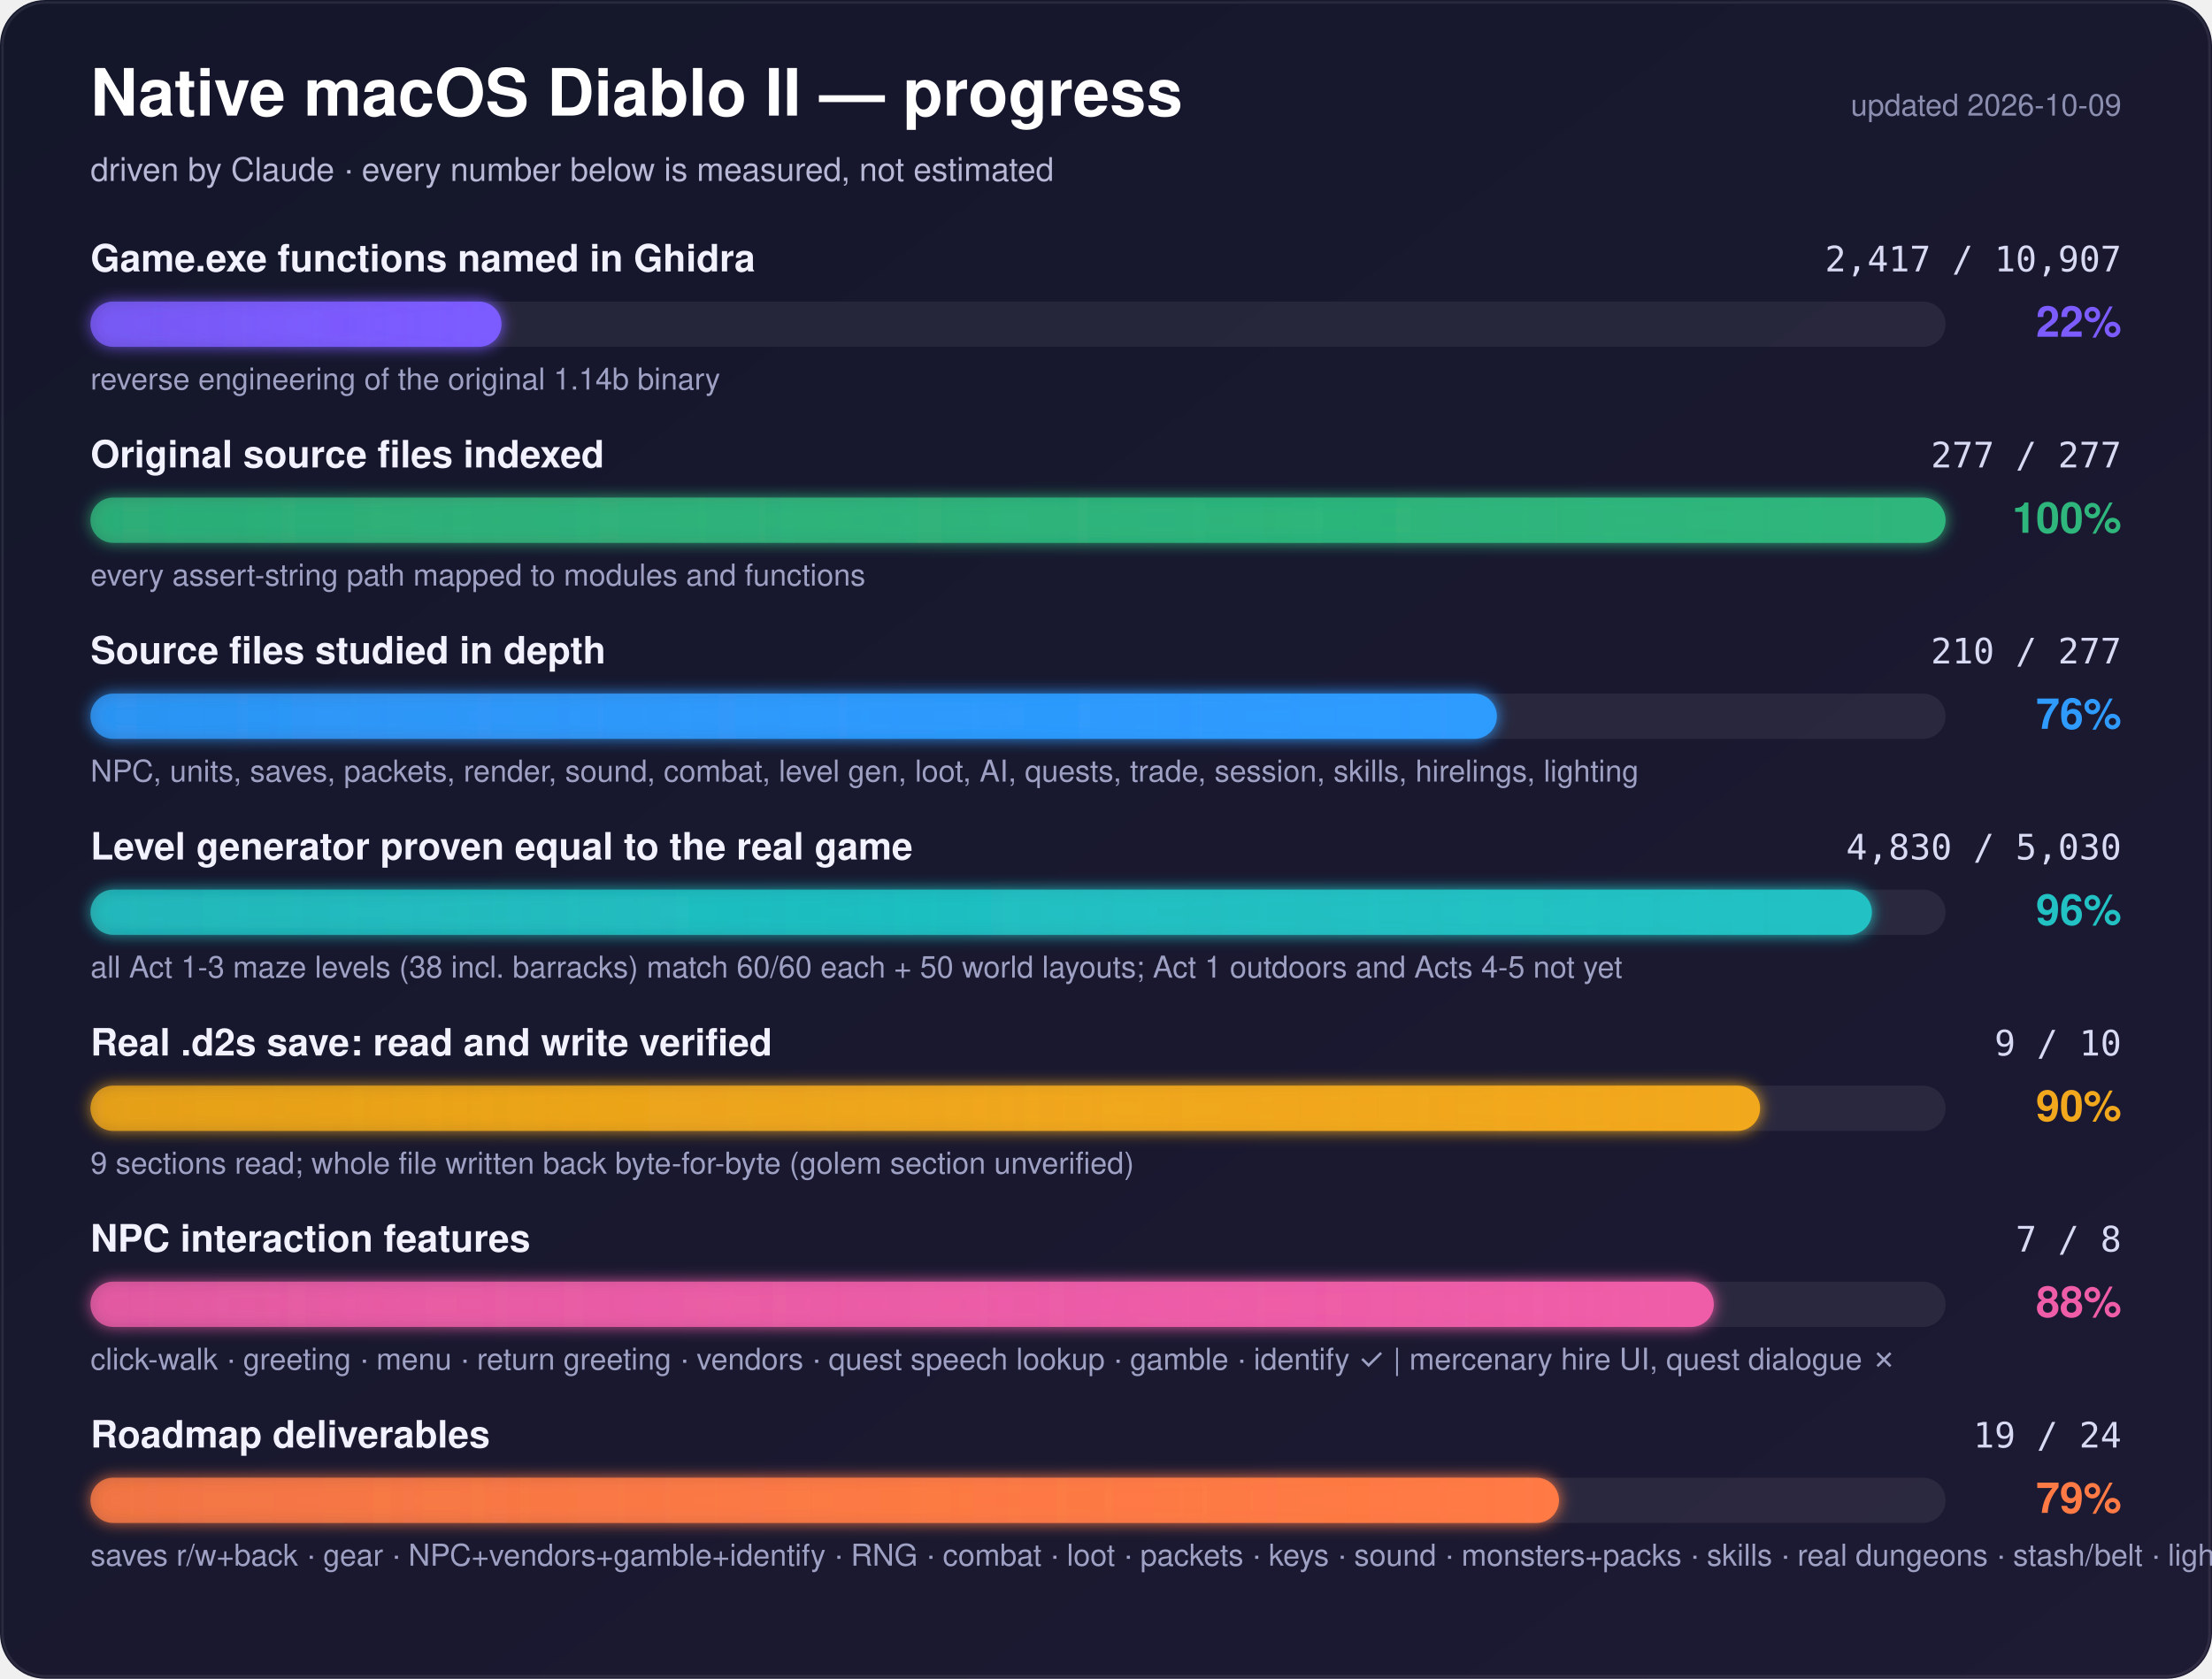
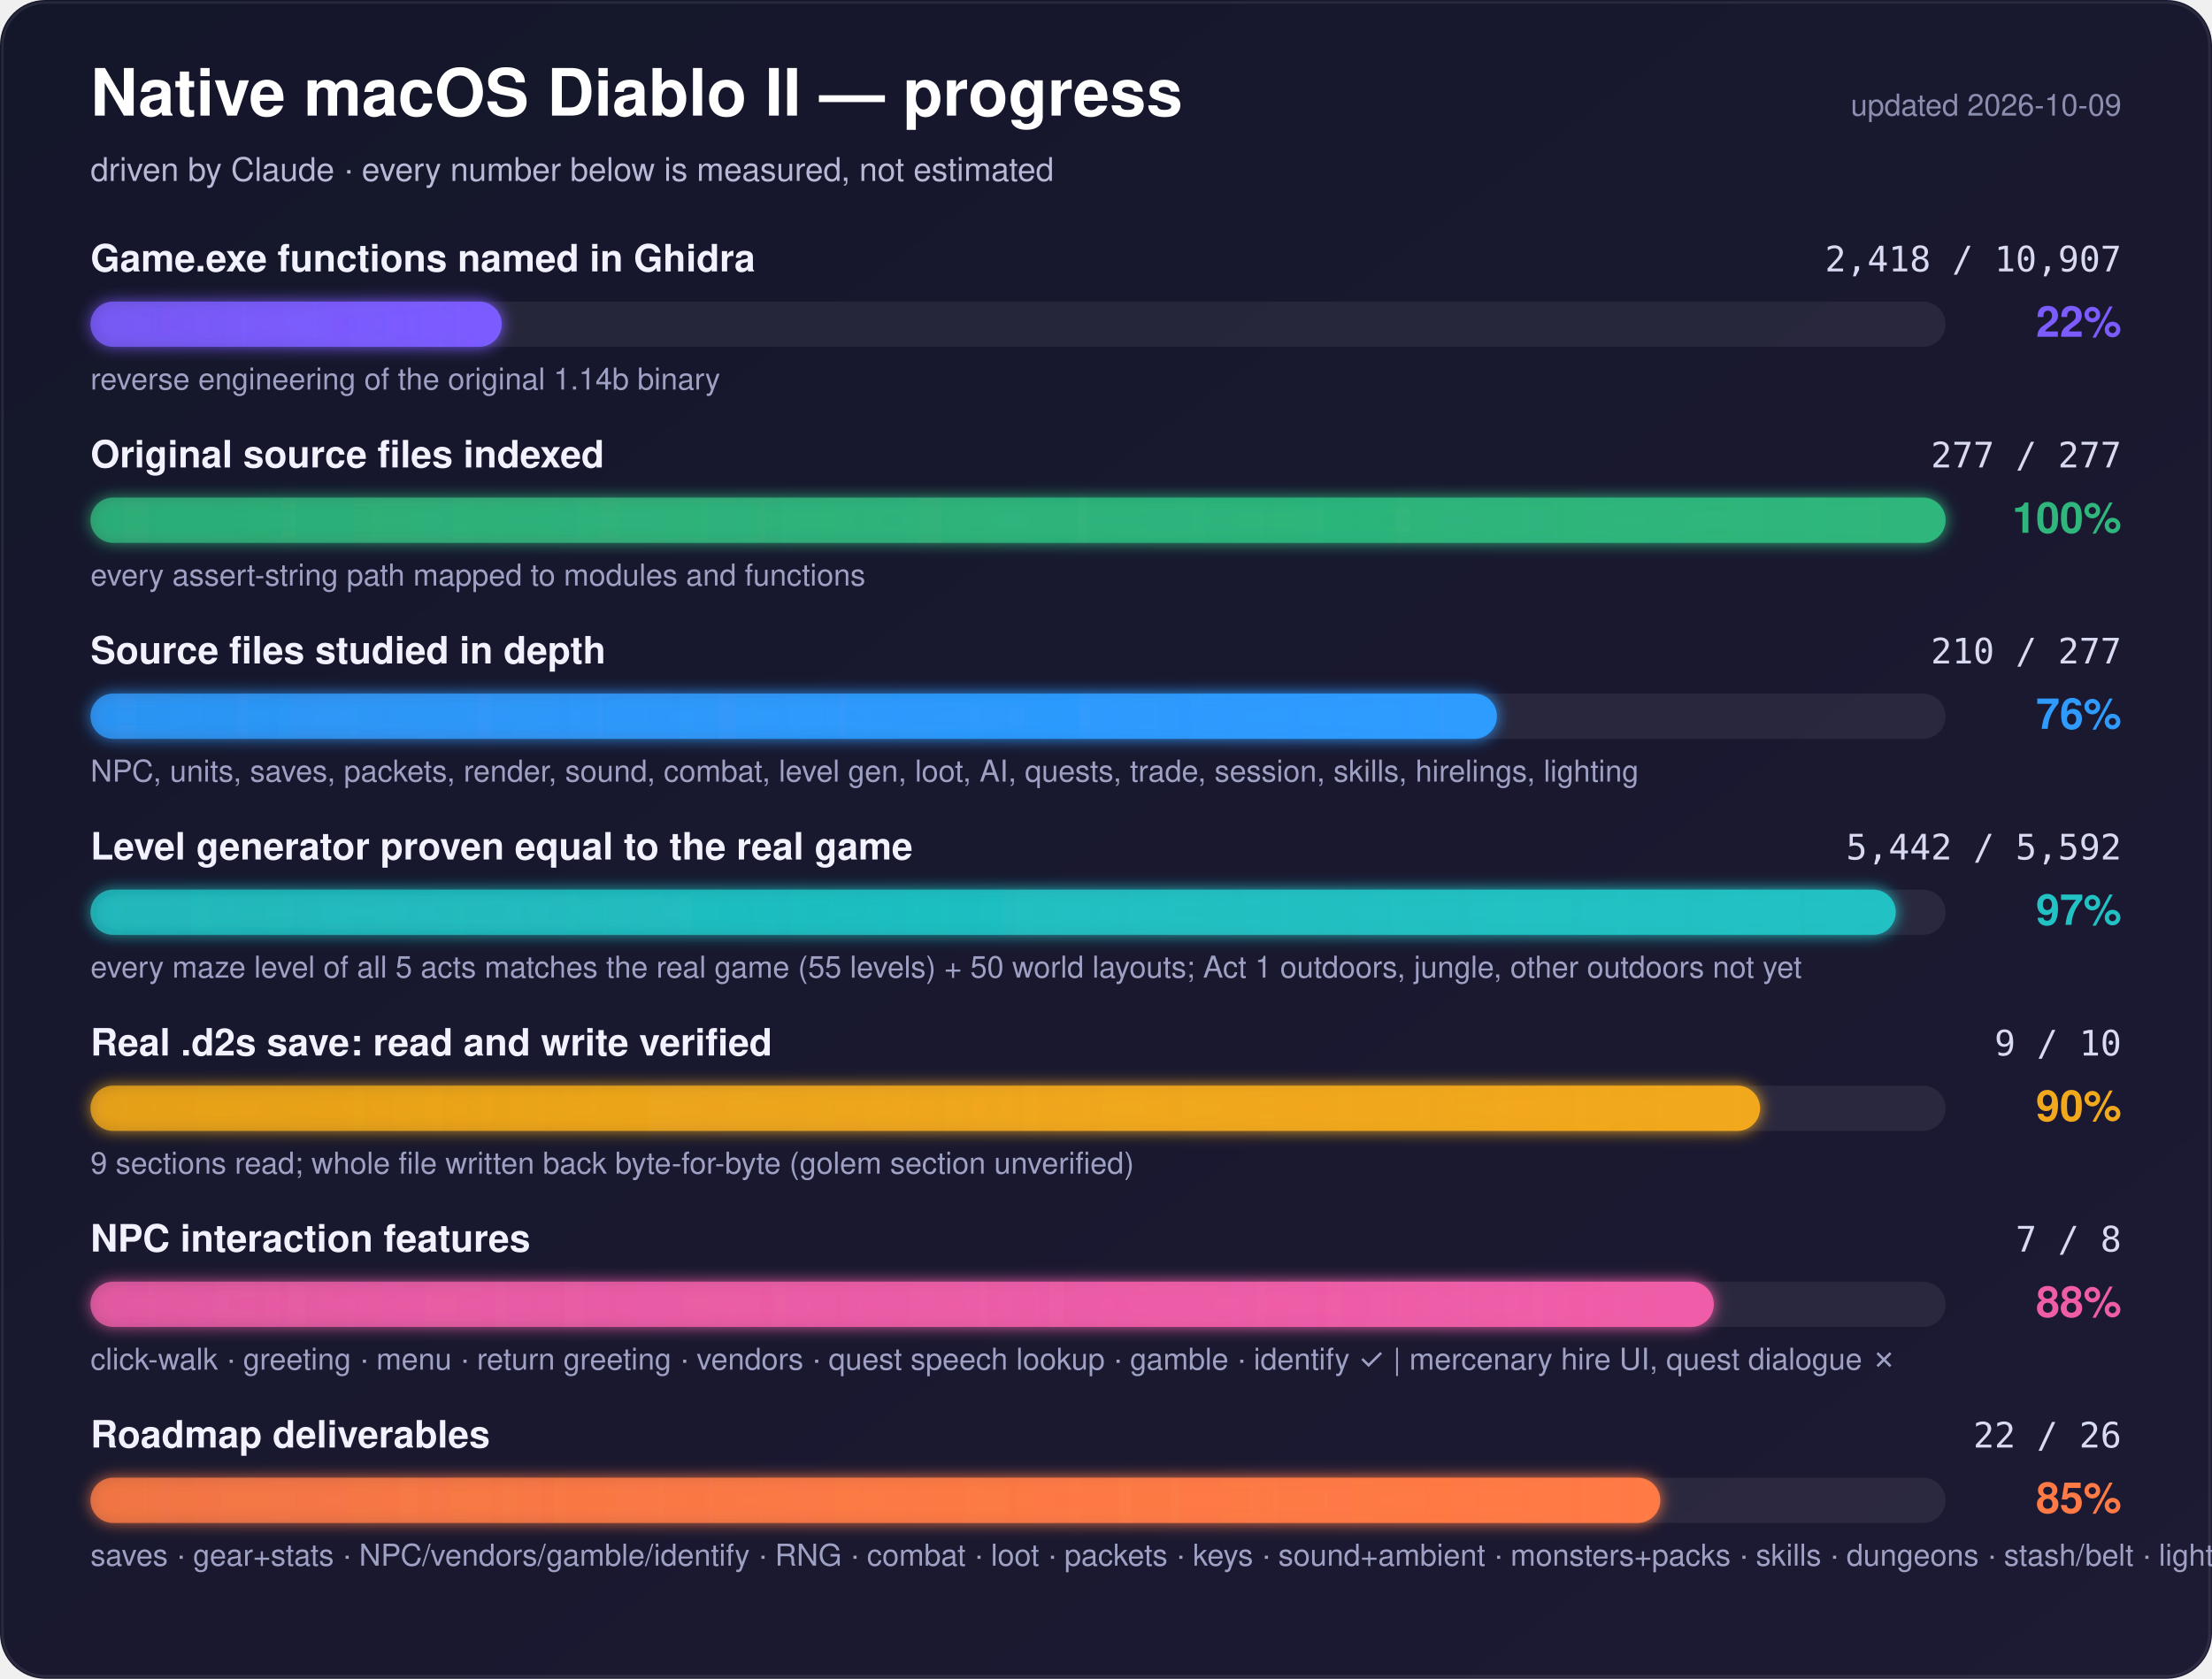
<svg xmlns="http://www.w3.org/2000/svg" width="880" height="668" viewBox="0 0 880 668" role="img" aria-label="Native macOS Diablo II — progress">
  <defs>
    <linearGradient id="bg" x1="0" y1="0" x2="1" y2="1">
      <stop offset="0" stop-color="#14162a" />
      <stop offset="1" stop-color="#1d1a33" />
    </linearGradient>
    <linearGradient id="g0" x1="0" y1="0" x2="1" y2="0">
      <stop offset="0" stop-color="#7c5cff" stop-opacity="0.75" />
      <stop offset="1" stop-color="#7c5cff" />
    </linearGradient>
    <linearGradient id="g1" x1="0" y1="0" x2="1" y2="0">
      <stop offset="0" stop-color="#2fb67c" stop-opacity="0.75" />
      <stop offset="1" stop-color="#2fb67c" />
    </linearGradient>
    <linearGradient id="g2" x1="0" y1="0" x2="1" y2="0">
      <stop offset="0" stop-color="#2f9bff" stop-opacity="0.75" />
      <stop offset="1" stop-color="#2f9bff" />
    </linearGradient>
    <linearGradient id="g3" x1="0" y1="0" x2="1" y2="0">
      <stop offset="0" stop-color="#22c1c3" stop-opacity="0.75" />
      <stop offset="1" stop-color="#22c1c3" />
    </linearGradient>
    <linearGradient id="g4" x1="0" y1="0" x2="1" y2="0">
      <stop offset="0" stop-color="#f2a81d" stop-opacity="0.75" />
      <stop offset="1" stop-color="#f2a81d" />
    </linearGradient>
    <linearGradient id="g5" x1="0" y1="0" x2="1" y2="0">
      <stop offset="0" stop-color="#ef5da8" stop-opacity="0.75" />
      <stop offset="1" stop-color="#ef5da8" />
    </linearGradient>
    <linearGradient id="g6" x1="0" y1="0" x2="1" y2="0">
      <stop offset="0" stop-color="#ff7a45" stop-opacity="0.75" />
      <stop offset="1" stop-color="#ff7a45" />
    </linearGradient>
    <filter id="glow" x="-5%" y="-50%" width="110%" height="200%">
      <feGaussianBlur stdDeviation="3" result="b" />
      <feMerge>
        <feMergeNode in="b" />
        <feMergeNode in="SourceGraphic" />
      </feMerge>
    </filter>
  </defs>
  <rect width="880" height="668" rx="18" fill="url(#bg)" />
  <rect x="1" y="1" width="878" height="666" rx="17" fill="none" stroke="#ffffff" stroke-opacity="0.08" />
  <text x="36" y="46" font-family="-apple-system,Segoe UI,Helvetica,Arial,sans-serif" font-size="26" font-weight="700" fill="#ffffff">Native macOS Diablo II — progress</text>
  <text x="36" y="72" font-family="-apple-system,Segoe UI,Helvetica,Arial,sans-serif" font-size="13" fill="#b8b9d6">driven by Claude · every number below is measured, not estimated</text>
  <text x="844" y="46" text-anchor="end" font-family="-apple-system,Segoe UI,Helvetica,Arial,sans-serif" font-size="12" fill="#8c8eb0">updated 2026-10-09</text>
  <text x="36" y="108" font-family="-apple-system,Segoe UI,Helvetica,Arial,sans-serif" font-size="15" font-weight="600" fill="#f2f2ff">Game.exe functions named in Ghidra</text>
-   <text x="844" y="108" text-anchor="end" font-family="ui-monospace,SFMono-Regular,Menlo,monospace" font-size="14" fill="#d8d9f2">2,417 / 10,907</text>
+   <text x="844" y="108" text-anchor="end" font-family="ui-monospace,SFMono-Regular,Menlo,monospace" font-size="14" fill="#d8d9f2">2,418 / 10,907</text>
  <rect x="36" y="120" width="738" height="18" rx="9" fill="#ffffff" fill-opacity="0.07" />
-   <rect x="36" y="120" width="163.5" height="18" rx="9" fill="url(#g0)" filter="url(#glow)" />
+   <rect x="36" y="120" width="163.6" height="18" rx="9" fill="url(#g0)" filter="url(#glow)" />
  <text x="844" y="134" text-anchor="end" font-family="-apple-system,Segoe UI,Helvetica,Arial,sans-serif" font-size="17" font-weight="700" fill="#7c5cff">22%</text>
  <text x="36" y="155" font-family="-apple-system,Segoe UI,Helvetica,Arial,sans-serif" font-size="12" fill="#9fa1c4">reverse engineering of the original 1.14b binary</text>
  <text x="36" y="186" font-family="-apple-system,Segoe UI,Helvetica,Arial,sans-serif" font-size="15" font-weight="600" fill="#f2f2ff">Original source files indexed</text>
  <text x="844" y="186" text-anchor="end" font-family="ui-monospace,SFMono-Regular,Menlo,monospace" font-size="14" fill="#d8d9f2">277 / 277</text>
  <rect x="36" y="198" width="738" height="18" rx="9" fill="#ffffff" fill-opacity="0.07" />
  <rect x="36" y="198" width="738.0" height="18" rx="9" fill="url(#g1)" filter="url(#glow)" />
  <text x="844" y="212" text-anchor="end" font-family="-apple-system,Segoe UI,Helvetica,Arial,sans-serif" font-size="17" font-weight="700" fill="#2fb67c">100%</text>
  <text x="36" y="233" font-family="-apple-system,Segoe UI,Helvetica,Arial,sans-serif" font-size="12" fill="#9fa1c4">every assert-string path mapped to modules and functions</text>
  <text x="36" y="264" font-family="-apple-system,Segoe UI,Helvetica,Arial,sans-serif" font-size="15" font-weight="600" fill="#f2f2ff">Source files studied in depth</text>
  <text x="844" y="264" text-anchor="end" font-family="ui-monospace,SFMono-Regular,Menlo,monospace" font-size="14" fill="#d8d9f2">210 / 277</text>
  <rect x="36" y="276" width="738" height="18" rx="9" fill="#ffffff" fill-opacity="0.07" />
  <rect x="36" y="276" width="559.5" height="18" rx="9" fill="url(#g2)" filter="url(#glow)" />
  <text x="844" y="290" text-anchor="end" font-family="-apple-system,Segoe UI,Helvetica,Arial,sans-serif" font-size="17" font-weight="700" fill="#2f9bff">76%</text>
  <text x="36" y="311" font-family="-apple-system,Segoe UI,Helvetica,Arial,sans-serif" font-size="12" fill="#9fa1c4">NPC, units, saves, packets, render, sound, combat, level gen, loot, AI, quests, trade, session, skills, hirelings, lighting</text>
  <text x="36" y="342" font-family="-apple-system,Segoe UI,Helvetica,Arial,sans-serif" font-size="15" font-weight="600" fill="#f2f2ff">Level generator proven equal to the real game</text>
-   <text x="844" y="342" text-anchor="end" font-family="ui-monospace,SFMono-Regular,Menlo,monospace" font-size="14" fill="#d8d9f2">4,830 / 5,030</text>
+   <text x="844" y="342" text-anchor="end" font-family="ui-monospace,SFMono-Regular,Menlo,monospace" font-size="14" fill="#d8d9f2">5,442 / 5,592</text>
  <rect x="36" y="354" width="738" height="18" rx="9" fill="#ffffff" fill-opacity="0.07" />
-   <rect x="36" y="354" width="708.7" height="18" rx="9" fill="url(#g3)" filter="url(#glow)" />
-   <text x="844" y="368" text-anchor="end" font-family="-apple-system,Segoe UI,Helvetica,Arial,sans-serif" font-size="17" font-weight="700" fill="#22c1c3">96%</text>
-   <text x="36" y="389" font-family="-apple-system,Segoe UI,Helvetica,Arial,sans-serif" font-size="12" fill="#9fa1c4">all Act 1-3 maze levels (38 incl. barracks) match 60/60 each + 50 world layouts; Act 1 outdoors and Acts 4-5 not yet</text>
+   <rect x="36" y="354" width="718.2" height="18" rx="9" fill="url(#g3)" filter="url(#glow)" />
+   <text x="844" y="368" text-anchor="end" font-family="-apple-system,Segoe UI,Helvetica,Arial,sans-serif" font-size="17" font-weight="700" fill="#22c1c3">97%</text>
+   <text x="36" y="389" font-family="-apple-system,Segoe UI,Helvetica,Arial,sans-serif" font-size="12" fill="#9fa1c4">every maze level of all 5 acts matches the real game (55 levels) + 50 world layouts; Act 1 outdoors, jungle, other outdoors not yet</text>
  <text x="36" y="420" font-family="-apple-system,Segoe UI,Helvetica,Arial,sans-serif" font-size="15" font-weight="600" fill="#f2f2ff">Real .d2s save: read and write verified</text>
  <text x="844" y="420" text-anchor="end" font-family="ui-monospace,SFMono-Regular,Menlo,monospace" font-size="14" fill="#d8d9f2">9 / 10</text>
  <rect x="36" y="432" width="738" height="18" rx="9" fill="#ffffff" fill-opacity="0.07" />
  <rect x="36" y="432" width="664.2" height="18" rx="9" fill="url(#g4)" filter="url(#glow)" />
  <text x="844" y="446" text-anchor="end" font-family="-apple-system,Segoe UI,Helvetica,Arial,sans-serif" font-size="17" font-weight="700" fill="#f2a81d">90%</text>
  <text x="36" y="467" font-family="-apple-system,Segoe UI,Helvetica,Arial,sans-serif" font-size="12" fill="#9fa1c4">9 sections read; whole file written back byte-for-byte (golem section unverified)</text>
  <text x="36" y="498" font-family="-apple-system,Segoe UI,Helvetica,Arial,sans-serif" font-size="15" font-weight="600" fill="#f2f2ff">NPC interaction features</text>
  <text x="844" y="498" text-anchor="end" font-family="ui-monospace,SFMono-Regular,Menlo,monospace" font-size="14" fill="#d8d9f2">7 / 8</text>
  <rect x="36" y="510" width="738" height="18" rx="9" fill="#ffffff" fill-opacity="0.07" />
  <rect x="36" y="510" width="645.8" height="18" rx="9" fill="url(#g5)" filter="url(#glow)" />
  <text x="844" y="524" text-anchor="end" font-family="-apple-system,Segoe UI,Helvetica,Arial,sans-serif" font-size="17" font-weight="700" fill="#ef5da8">88%</text>
  <text x="36" y="545" font-family="-apple-system,Segoe UI,Helvetica,Arial,sans-serif" font-size="12" fill="#9fa1c4">click-walk · greeting · menu · return greeting · vendors · quest speech lookup · gamble · identify ✓ | mercenary hire UI, quest dialogue ✗</text>
  <text x="36" y="576" font-family="-apple-system,Segoe UI,Helvetica,Arial,sans-serif" font-size="15" font-weight="600" fill="#f2f2ff">Roadmap deliverables</text>
-   <text x="844" y="576" text-anchor="end" font-family="ui-monospace,SFMono-Regular,Menlo,monospace" font-size="14" fill="#d8d9f2">19 / 24</text>
+   <text x="844" y="576" text-anchor="end" font-family="ui-monospace,SFMono-Regular,Menlo,monospace" font-size="14" fill="#d8d9f2">22 / 26</text>
  <rect x="36" y="588" width="738" height="18" rx="9" fill="#ffffff" fill-opacity="0.07" />
-   <rect x="36" y="588" width="584.2" height="18" rx="9" fill="url(#g6)" filter="url(#glow)" />
-   <text x="844" y="602" text-anchor="end" font-family="-apple-system,Segoe UI,Helvetica,Arial,sans-serif" font-size="17" font-weight="700" fill="#ff7a45">79%</text>
-   <text x="36" y="623" font-family="-apple-system,Segoe UI,Helvetica,Arial,sans-serif" font-size="12" fill="#9fa1c4">saves r/w+back · gear · NPC+vendors+gamble+identify · RNG · combat · loot · packets · keys · sound · monsters+packs · skills · real dungeons · stash/belt · lighting · waypoints ✓ | outdoors · mercs · quests · classes</text>
+   <rect x="36" y="588" width="624.5" height="18" rx="9" fill="url(#g6)" filter="url(#glow)" />
+   <text x="844" y="602" text-anchor="end" font-family="-apple-system,Segoe UI,Helvetica,Arial,sans-serif" font-size="17" font-weight="700" fill="#ff7a45">85%</text>
+   <text x="36" y="623" font-family="-apple-system,Segoe UI,Helvetica,Arial,sans-serif" font-size="12" fill="#9fa1c4">saves · gear+stats · NPC/vendors/gamble/identify · RNG · combat · loot · packets · keys · sound+ambient · monsters+packs · skills · dungeons · stash/belt · lighting · waypoints · Mac app ✓ | outdoors · mercs · quests · classes</text>
</svg>
